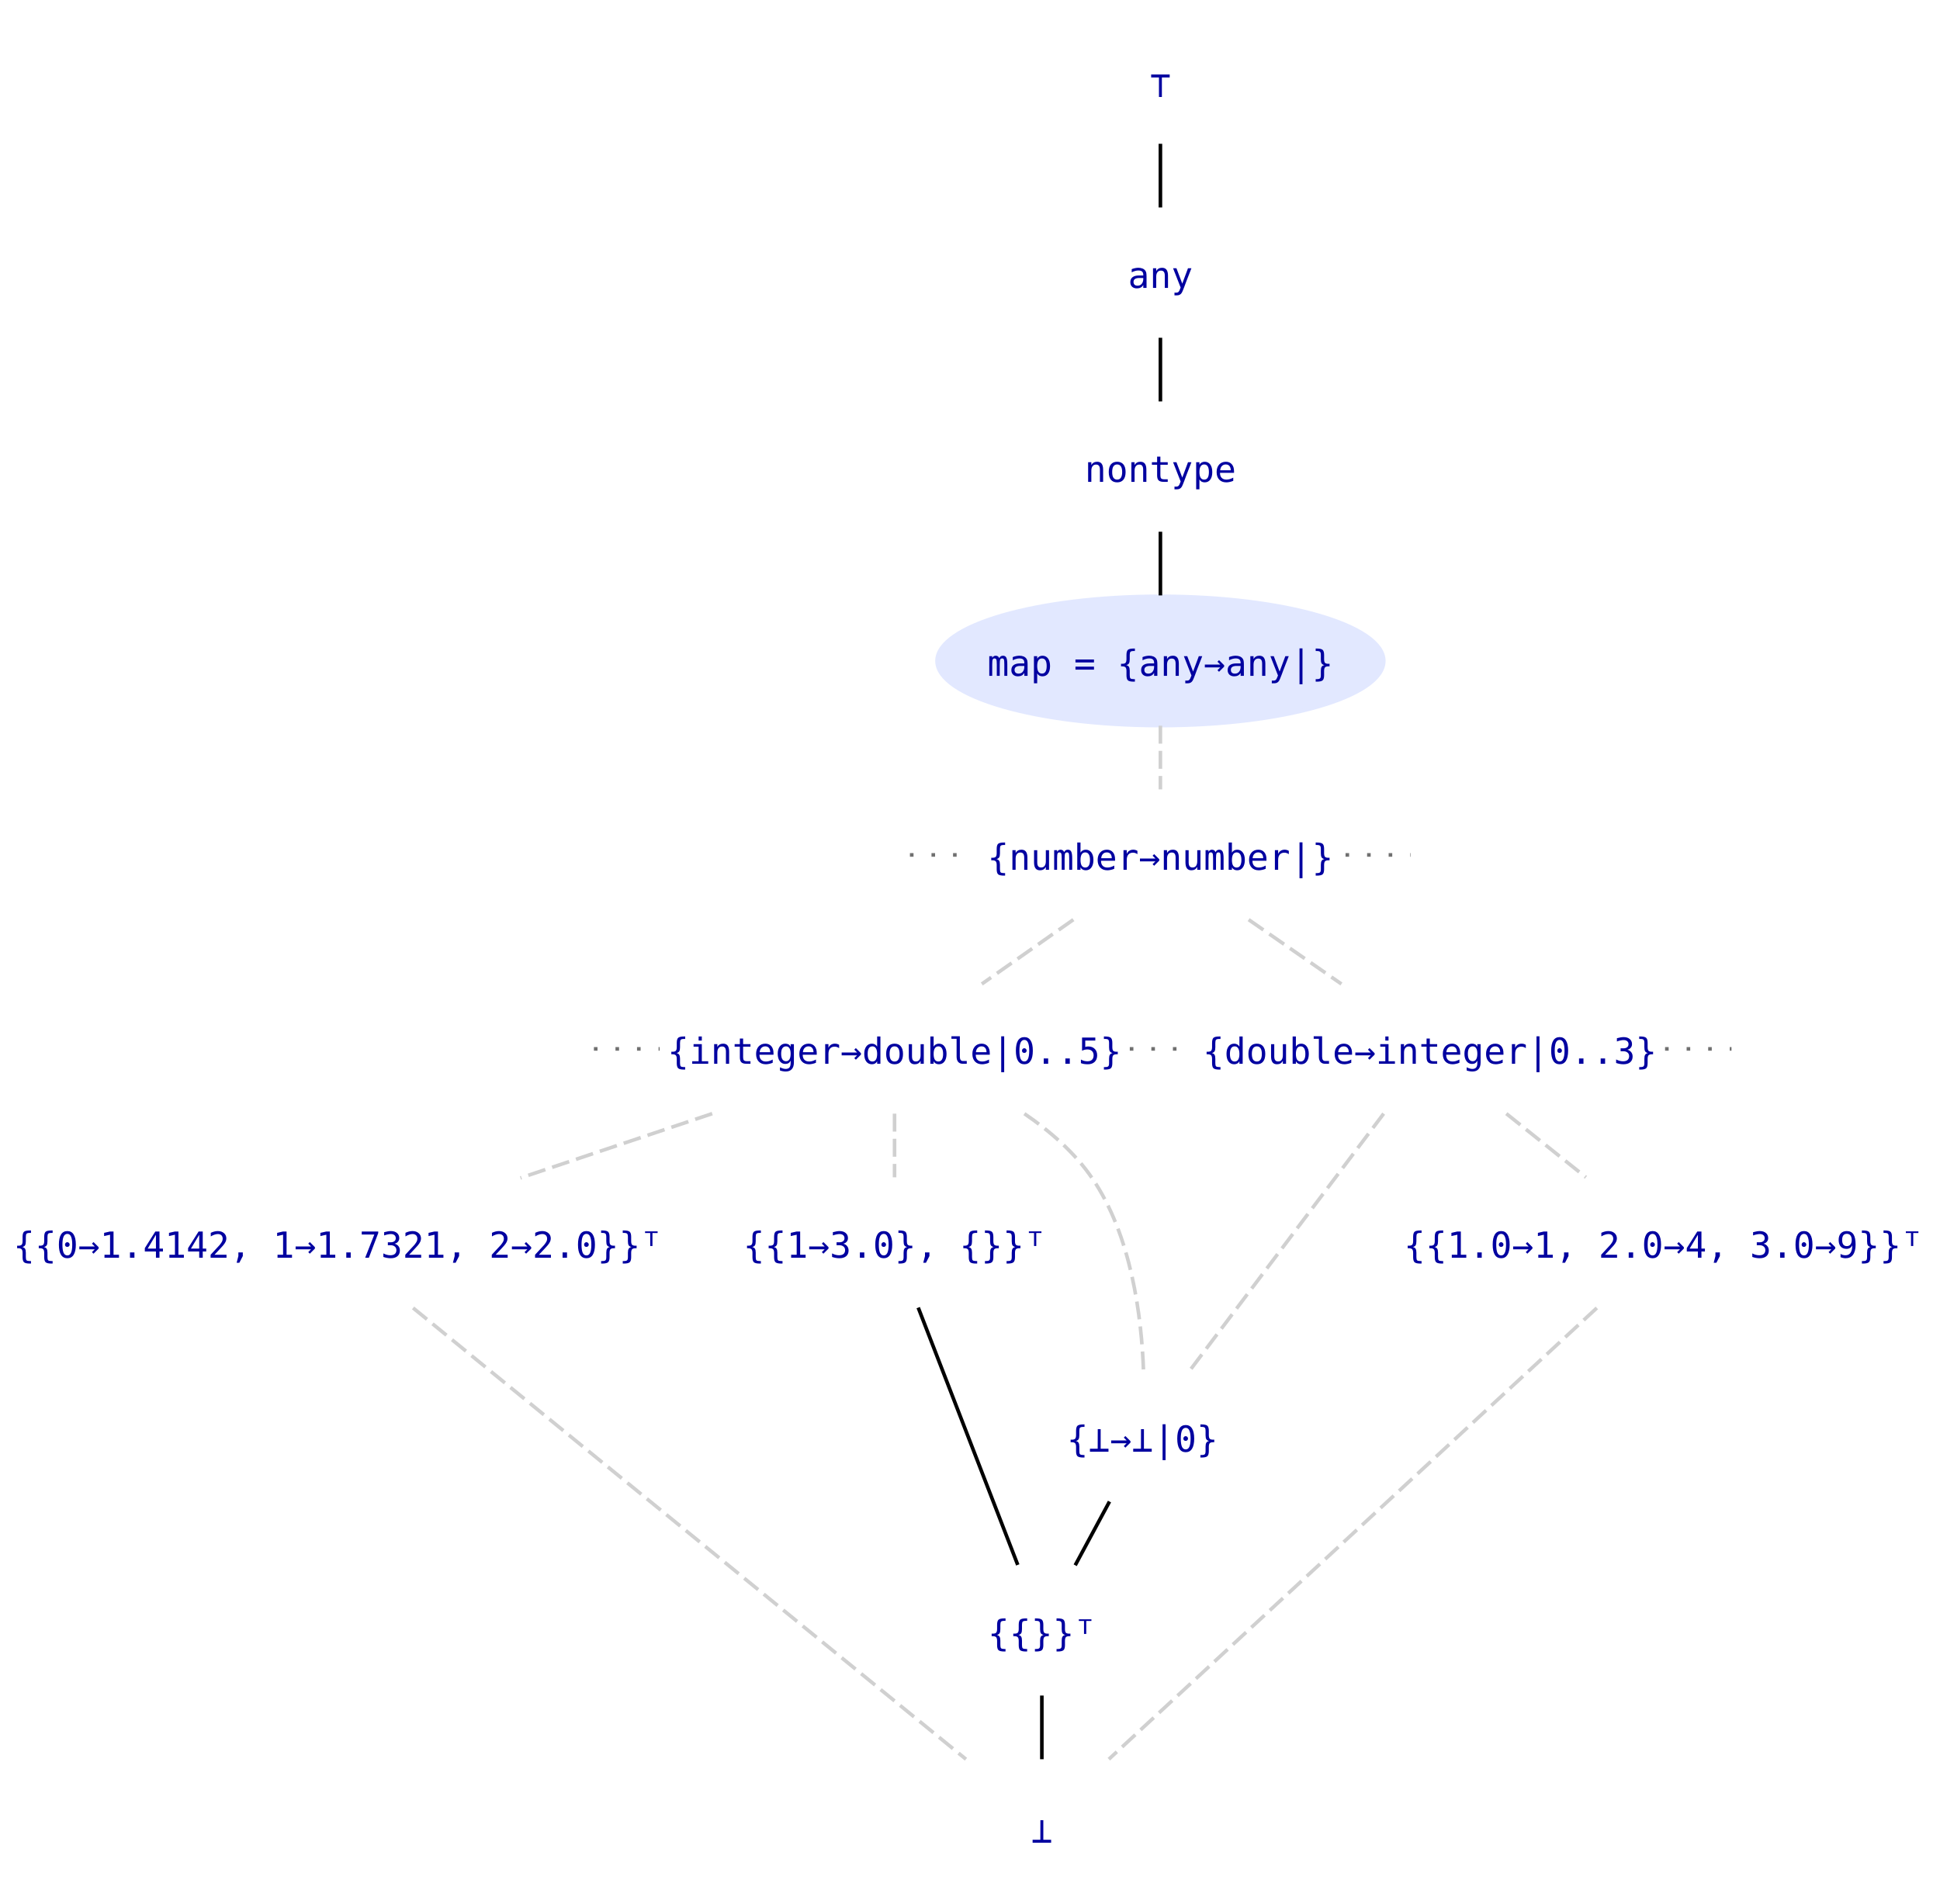
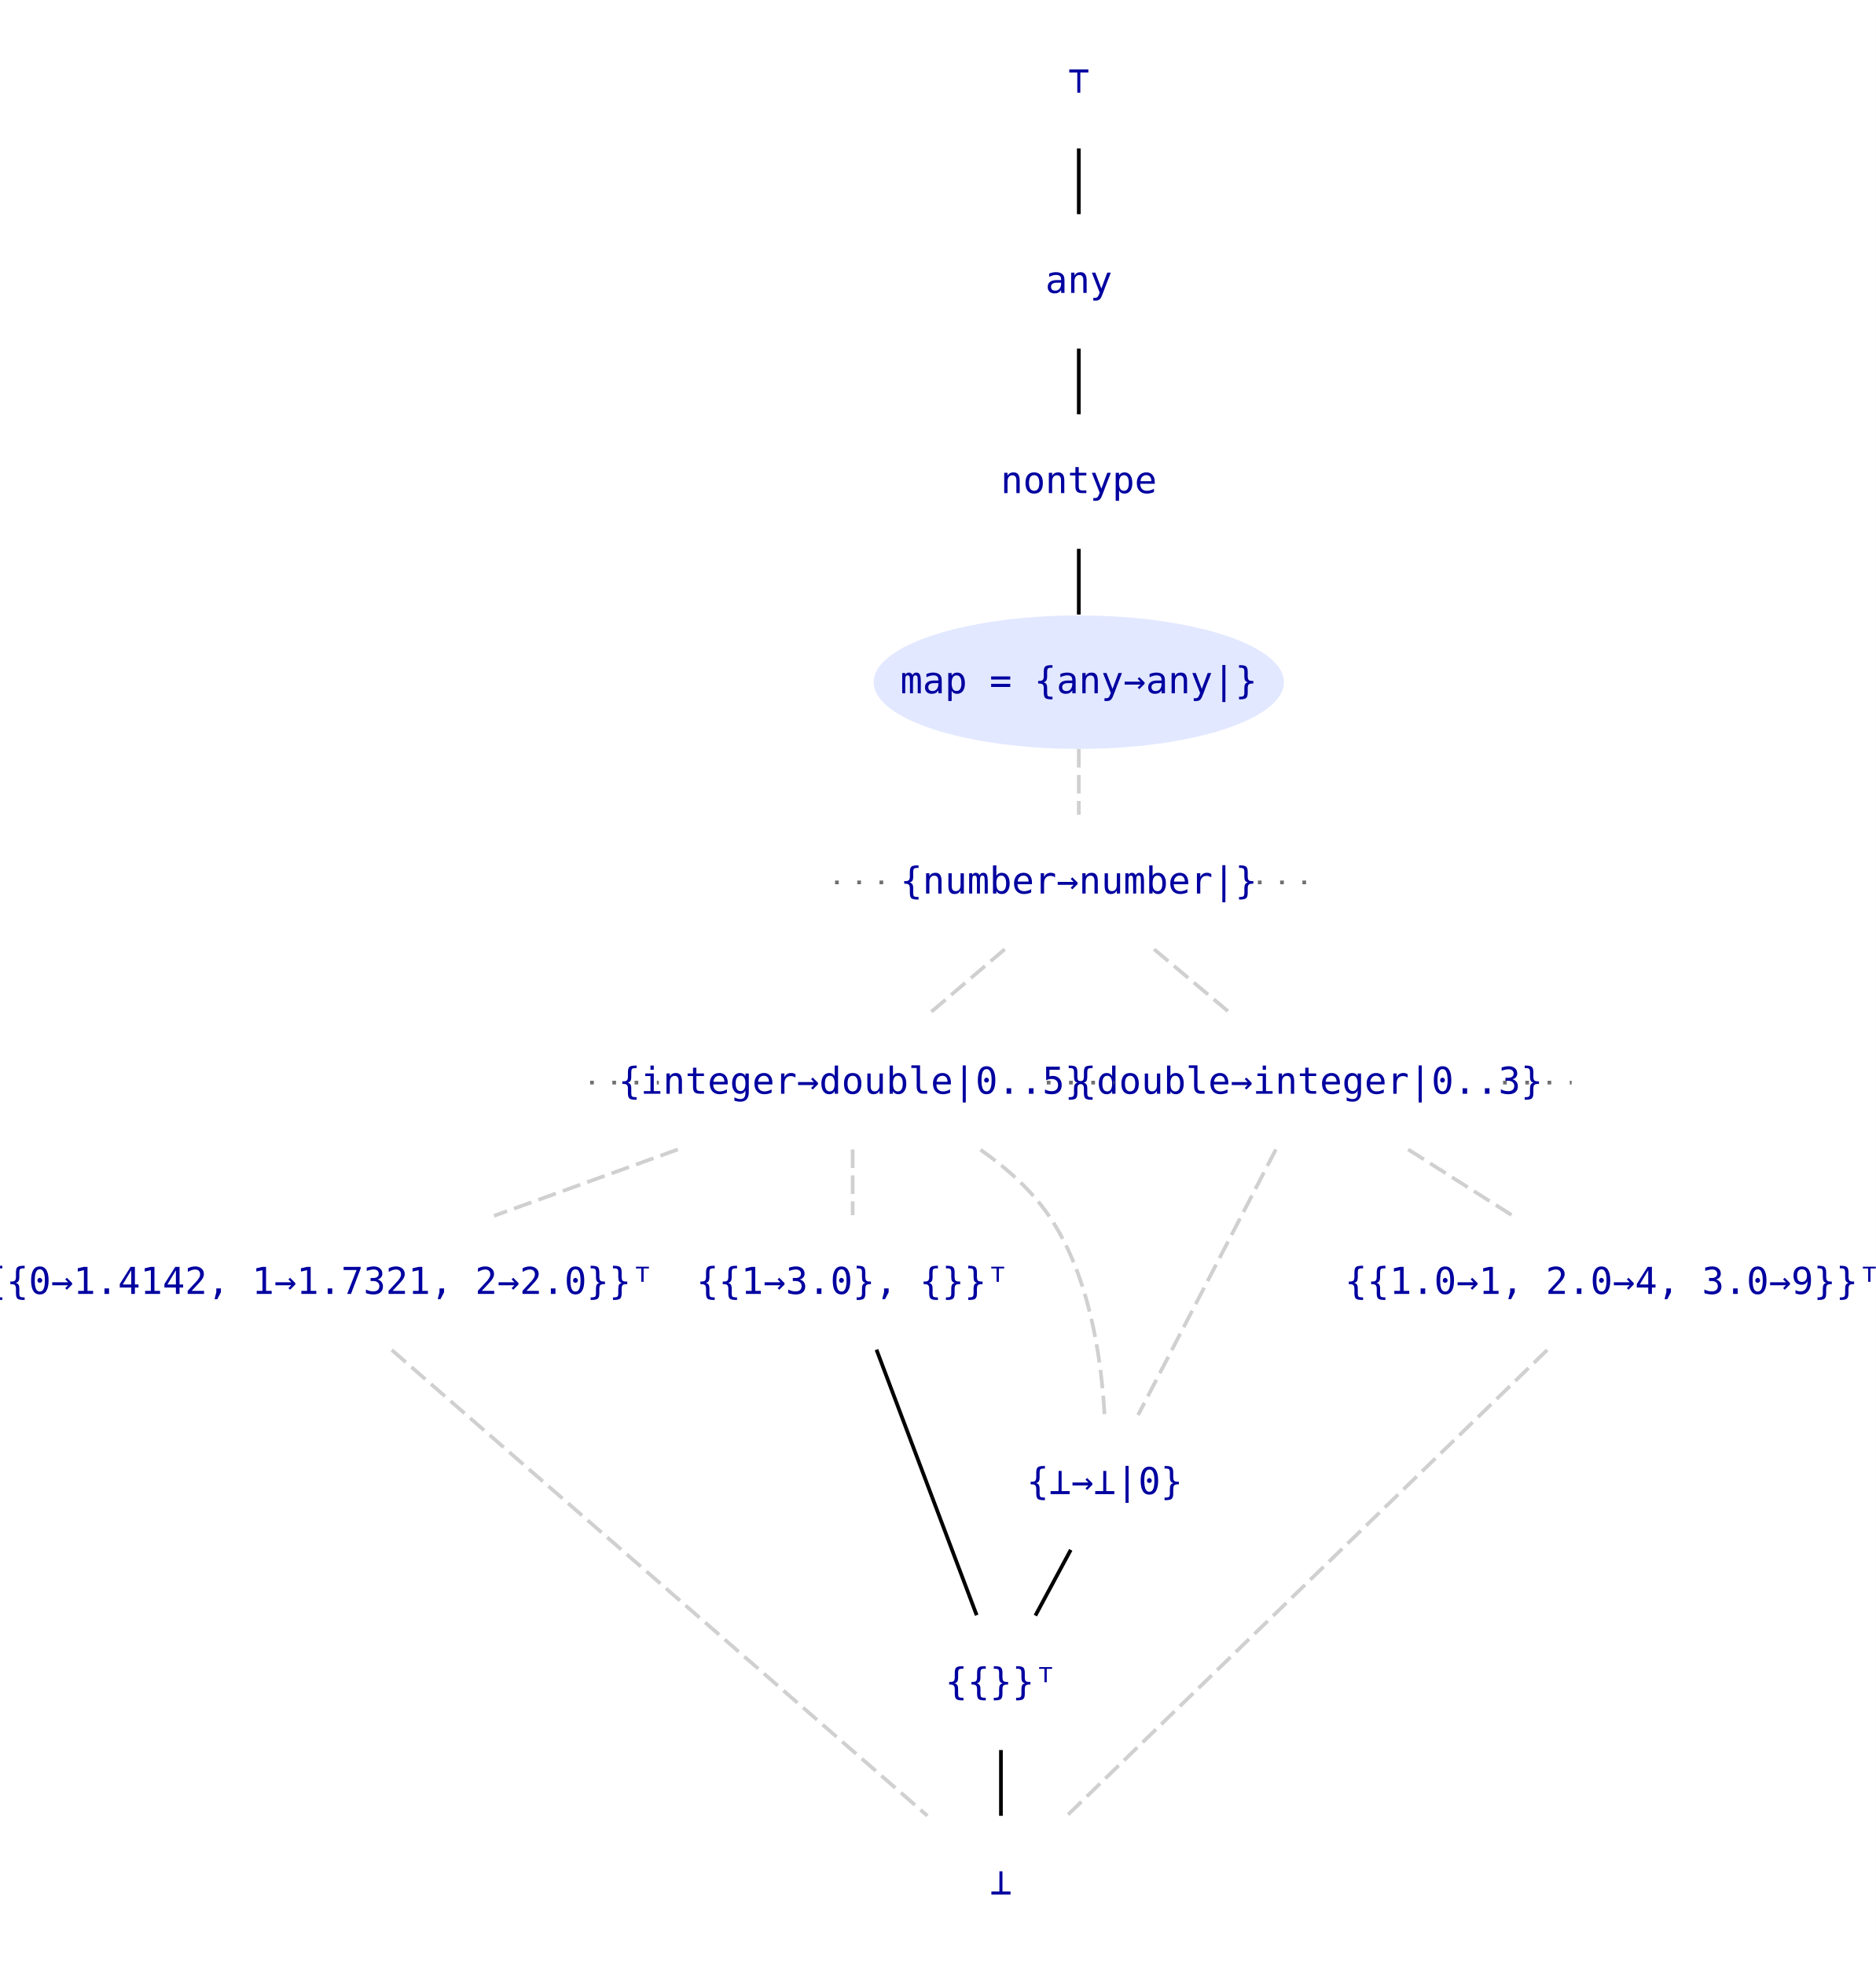
- <svg xmlns="http://www.w3.org/2000/svg" xmlns:xlink="http://www.w3.org/1999/xlink" width="540pt" height="530pt" viewBox="0.00 0.00 540.00 530.00">
-   <g id="graph1" class="graph" transform="scale(1 1) rotate(0) translate(4 526)">
-     <polygon fill="white" stroke="white" points="-4,5 -4,-526 537,-526 537,5 -4,5" />
+ <svg xmlns="http://www.w3.org/2000/svg" xmlns:xlink="http://www.w3.org/1999/xlink" width="506pt" height="530pt" viewBox="0.00 0.00 506.00 530.00">
+   <g id="graph0" class="graph" transform="scale(1 1) rotate(0) translate(4 526)">
+     <polygon fill="white" stroke="none" points="-4,4 -4,-526 502,-526 502,4 -4,4" />
    <g id="node1" class="node">
-       <a xlink:href="/about-avail/documentation/type-system/types-top.html" xlink:title="⊤" target="_top">
-         <text text-anchor="middle" x="319" y="-499" font-family="Consolas" font-size="10.00" fill="#0000a0">⊤</text>
-       </a>
+       <g id="a_node1">
+         <a xlink:href="/about-avail/documentation/type-system/types-top.html" xlink:title="⊤" target="_top">
+           <text text-anchor="middle" x="287" y="-501" font-family="Consolas" font-size="10.00" fill="#0000a0">⊤</text>
+         </a>
+       </g>
    </g>
    <g id="node2" class="node">
-       <a xlink:href="/about-avail/documentation/type-system/types-any.html" xlink:title="any" target="_top">
-         <text text-anchor="middle" x="319" y="-445.854" font-family="Consolas" font-size="10.00" fill="#0000a0">any</text>
-       </a>
+       <g id="a_node2">
+         <a xlink:href="/about-avail/documentation/type-system/types-any.html" xlink:title="any" target="_top">
+           <text text-anchor="middle" x="287" y="-447" font-family="Consolas" font-size="10.00" fill="#0000a0">any</text>
+         </a>
+       </g>
+     </g>
+     <g id="edge1" class="edge">
+       <path fill="none" stroke="black" d="M287,-485.973C287,-480.286 287,-473.946 287,-468.243" />
+     </g>
+     <g id="node3" class="node">
+       <g id="a_node3">
+         <a xlink:href="/about-avail/documentation/type-system/types-nontype.html" xlink:title="nontype" target="_top">
+           <text text-anchor="middle" x="287" y="-393" font-family="Consolas" font-size="10.00" fill="#0000a0">nontype</text>
+         </a>
+       </g>
    </g>
    <g id="edge2" class="edge">
-       <path fill="none" stroke="black" d="M319,-485.973C319,-480.286 319,-473.946 319,-468.243" />
+       <path fill="none" stroke="black" d="M287,-431.973C287,-426.286 287,-419.946 287,-414.243" />
    </g>
-     <g id="node3" class="node">
-       <a xlink:href="/about-avail/documentation/type-system/types-nontype.html" xlink:title="nontype" target="_top">
-         <text text-anchor="middle" x="319" y="-391.854" font-family="Consolas" font-size="10.00" fill="#0000a0">nontype</text>
-       </a>
+     <g id="node4" class="node">
+       <g id="a_node4">
+         <a xlink:href="/about-avail/documentation/type-system/types-map.html" xlink:title="map = {any→any|}" target="_top">
+           <ellipse fill="#e2e8ff" stroke="none" cx="287" cy="-342" rx="55.334" ry="18" />
+           <text text-anchor="middle" x="287" y="-339" font-family="Consolas" font-size="10.00" fill="#0000a0">map = {any→any|}</text>
+         </a>
+       </g>
    </g>
    <g id="edge3" class="edge">
-       <path fill="none" stroke="black" d="M319,-431.973C319,-426.286 319,-419.946 319,-414.243" />
+       <path fill="none" stroke="black" d="M287,-377.973C287,-372.286 287,-365.946 287,-360.243" />
    </g>
-     <g id="node4" class="node">
-       <a xlink:href="/about-avail/documentation/type-system/types-map.html" xlink:title="map = {any→any|}" target="_top">
-         <ellipse fill="#e2e8ff" stroke="#e2e8ff" cx="319" cy="-342" rx="62.182" ry="18" />
-         <text text-anchor="middle" x="319" y="-337.854" font-family="Consolas" font-size="10.00" fill="#0000a0">map = {any→any|}</text>
-       </a>
+     <g id="node6" class="node">
+       <text text-anchor="middle" x="287" y="-285" font-family="Consolas" font-size="10.00" fill="#0000a0">{number→number|}</text>
    </g>
    <g id="edge4" class="edge">
-       <path fill="none" stroke="black" d="M319,-377.973C319,-372.286 319,-365.946 319,-360.243" />
-     </g>
-     <g id="node6" class="node">
-       <text text-anchor="middle" x="319" y="-283.854" font-family="Consolas" font-size="10.00" fill="#0000a0">{number→number|}</text>
-     </g>
-     <g id="edge6" class="edge">
-       <path fill="none" stroke="#d0d0d0" stroke-dasharray="5,2" d="M319,-323.973C319,-318.286 319,-311.946 319,-306.243" />
+       <path fill="none" stroke="#d0d0d0" stroke-dasharray="5,2" d="M287,-323.973C287,-318.286 287,-311.946 287,-306.243" />
    </g>
    <g id="node5" class="node" />
-     <g id="edge9" class="edge">
-       <path fill="none" stroke="#707070" stroke-dasharray="1,5" d="M249.281,-288C255.273,-288 261.264,-288 267.256,-288" />
+     <g id="edge5" class="edge">
+       <path fill="none" stroke="#707070" stroke-dasharray="1,5" d="M221.246,-288C227.068,-288 232.89,-288 238.712,-288" />
    </g>
    <g id="node7" class="node" />
-     <g id="edge10" class="edge">
-       <path fill="none" stroke="#707070" stroke-dasharray="1,5" d="M370.531,-288C376.57,-288 382.609,-288 388.648,-288" />
+     <g id="edge6" class="edge">
+       <path fill="none" stroke="#707070" stroke-dasharray="1,5" d="M335.316,-288C341.135,-288 346.953,-288 352.771,-288" />
    </g>
    <g id="node9" class="node">
-       <text text-anchor="middle" x="245" y="-229.854" font-family="Consolas" font-size="10.00" fill="#0000a0">{integer→double|0..5}</text>
+       <text text-anchor="middle" x="226" y="-231" font-family="Consolas" font-size="10.00" fill="#0000a0">{integer→double|0..5}</text>
+     </g>
+     <g id="edge7" class="edge">
+       <path fill="none" stroke="#d0d0d0" stroke-dasharray="5,2" d="M267.026,-269.973C260.355,-264.286 252.918,-257.946 246.227,-252.243" />
+     </g>
+     <g id="node10" class="node">
+       <text text-anchor="middle" x="349" y="-231" font-family="Consolas" font-size="10.00" fill="#0000a0">{double→integer|0..3}</text>
+     </g>
+     <g id="edge8" class="edge">
+       <path fill="none" stroke="#d0d0d0" stroke-dasharray="5,2" d="M307.301,-269.973C314.082,-264.286 321.641,-257.946 328.441,-252.243" />
+     </g>
+     <g id="node8" class="node" />
+     <g id="edge9" class="edge">
+       <path fill="none" stroke="#707070" stroke-dasharray="1,5" d="M155.18,-234C161.358,-234 167.536,-234 173.715,-234" />
+     </g>
+     <g id="edge10" class="edge">
+       <path fill="none" stroke="#707070" stroke-dasharray="1,5" d="M278.371,-234C284.441,-234 290.51,-234 296.58,-234" />
+     </g>
+     <g id="node12" class="node">
+       <text text-anchor="middle" x="226" y="-177" font-family="Consolas" font-size="10.00" fill="#0000a0">{{1→3.0}, {}}ᵀ</text>
+     </g>
+     <g id="edge12" class="edge">
+       <path fill="none" stroke="#d0d0d0" stroke-dasharray="5,2" d="M226,-215.973C226,-210.286 226,-203.946 226,-198.243" />
+     </g>
+     <g id="node13" class="node">
+       <text text-anchor="middle" x="82" y="-177" font-family="Consolas" font-size="10.00" fill="#0000a0">{{0→1.4142, 1→1.7321, 2→2.0}}ᵀ</text>
    </g>
    <g id="edge13" class="edge">
-       <path fill="none" stroke="#d0d0d0" stroke-dasharray="5,2" d="M294.77,-269.973C286.592,-264.227 277.466,-257.814 269.285,-252.065" />
+       <path fill="none" stroke="#d0d0d0" stroke-dasharray="5,2" d="M178.849,-215.973C162.936,-210.227 145.178,-203.814 129.257,-198.065" />
    </g>
-     <g id="node10" class="node">
-       <text text-anchor="middle" x="394" y="-229.854" font-family="Consolas" font-size="10.00" fill="#0000a0">{double→integer|0..3}</text>
+     <g id="node15" class="node">
+       <text text-anchor="middle" x="294" y="-123" font-family="Consolas" font-size="10.00" fill="#0000a0">{⊥→⊥|0}</text>
+     </g>
+     <g id="edge15" class="edge">
+       <path fill="none" stroke="#d0d0d0" stroke-dasharray="5,2" d="M260.492,-215.889C267.524,-210.982 274.222,-205.019 279,-198 289.918,-181.962 293.128,-159.526 293.953,-144.194" />
+     </g>
+     <g id="node11" class="node" />
+     <g id="edge11" class="edge">
+       <path fill="none" stroke="#707070" stroke-dasharray="1,5" d="M401.445,-234C407.614,-234 413.783,-234 419.952,-234" />
+     </g>
+     <g id="node14" class="node">
+       <text text-anchor="middle" x="431" y="-177" font-family="Consolas" font-size="10.00" fill="#0000a0">{{1.0→1, 2.0→4, 3.0→9}}ᵀ</text>
    </g>
    <g id="edge14" class="edge">
-       <path fill="none" stroke="#d0d0d0" stroke-dasharray="5,2" d="M343.558,-269.973C351.846,-264.227 361.095,-257.814 369.387,-252.065" />
+       <path fill="none" stroke="#d0d0d0" stroke-dasharray="5,2" d="M375.85,-215.973C384.911,-210.227 395.024,-203.814 404.09,-198.065" />
    </g>
-     <g id="node8" class="node" />
-     <g id="edge17" class="edge">
-       <path fill="none" stroke="#707070" stroke-dasharray="1,5" d="M161.316,-234C167.418,-234 173.52,-234 179.622,-234" />
+     <g id="edge16" class="edge">
+       <path fill="none" stroke="#d0d0d0" stroke-dasharray="5,2" d="M340.163,-215.969C329.96,-196.306 313.268,-164.135 302.997,-144.341" />
    </g>
-     <g id="edge18" class="edge">
-       <path fill="none" stroke="#707070" stroke-dasharray="1,5" d="M310.479,-234C316.46,-234 322.441,-234 328.423,-234" />
+     <g id="node16" class="node">
+       <text text-anchor="middle" x="266" y="-69" font-family="Consolas" font-size="10.00" fill="#0000a0">{{}}ᵀ</text>
    </g>
-     <g id="node12" class="node">
-       <text text-anchor="middle" x="245" y="-175.854" font-family="Consolas" font-size="10.00" fill="#0000a0">{{1→3.0}, {}}ᵀ</text>
+     <g id="edge20" class="edge">
+       <path fill="none" stroke="black" d="M232.427,-161.969C239.847,-142.306 251.987,-110.135 259.456,-90.341" />
+     </g>
+     <g id="node17" class="node">
+       <g id="a_node17">
+         <a xlink:href="/about-avail/documentation/type-system/types-bottom.html" xlink:title="⊥" target="_top">
+           <text text-anchor="middle" x="266" y="-15" font-family="Consolas" font-size="10.00" fill="#0000a0">⊥</text>
+         </a>
+       </g>
    </g>
    <g id="edge22" class="edge">
-       <path fill="none" stroke="#d0d0d0" stroke-dasharray="5,2" d="M245,-215.973C245,-210.286 245,-203.946 245,-198.243" />
-     </g>
-     <g id="node13" class="node">
-       <text text-anchor="middle" x="90" y="-175.854" font-family="Consolas" font-size="10.00" fill="#0000a0">{{0→1.4142, 1→1.7321, 2→2.0}}ᵀ</text>
+       <path fill="none" stroke="#d0d0d0" stroke-dasharray="5,2" d="M101.691,-161.877C137.013,-131.162 210.751,-67.042 246.172,-36.242" />
    </g>
    <g id="edge23" class="edge">
-       <path fill="none" stroke="#d0d0d0" stroke-dasharray="5,2" d="M194.247,-215.973C177.119,-210.227 158.004,-203.814 140.867,-198.065" />
+       <path fill="none" stroke="#d0d0d0" stroke-dasharray="5,2" d="M413.342,-161.877C381.667,-131.162 315.544,-67.042 283.78,-36.242" />
    </g>
-     <g id="node15" class="node">
-       <text text-anchor="middle" x="314" y="-121.854" font-family="Consolas" font-size="10.00" fill="#0000a0">{⊥→⊥|0}</text>
+     <g id="edge21" class="edge">
+       <path fill="none" stroke="black" d="M284.832,-107.973C281.77,-102.286 278.356,-95.946 275.285,-90.243" />
    </g>
-     <g id="edge28" class="edge">
-       <path fill="none" stroke="#d0d0d0" stroke-dasharray="5,2" d="M281.139,-215.956C288.329,-211.072 295.148,-205.102 300,-198 310.915,-182.024 313.764,-159.576 314.302,-144.224" />
-     </g>
-     <g id="node11" class="node" />
-     <g id="edge19" class="edge">
-       <path fill="none" stroke="#707070" stroke-dasharray="1,5" d="M459.473,-234C465.638,-234 471.803,-234 477.968,-234" />
-     </g>
-     <g id="node14" class="node">
-       <text text-anchor="middle" x="459" y="-175.854" font-family="Consolas" font-size="10.00" fill="#0000a0">{{1.0→1, 2.0→4, 3.0→9}}ᵀ</text>
-     </g>
-     <g id="edge25" class="edge">
-       <path fill="none" stroke="#d0d0d0" stroke-dasharray="5,2" d="M415.283,-215.973C422.392,-210.286 430.317,-203.946 437.446,-198.243" />
-     </g>
-     <g id="edge29" class="edge">
-       <path fill="none" stroke="#d0d0d0" stroke-dasharray="5,2" d="M381.147,-215.969C366.306,-196.306 342.026,-164.135 327.087,-144.341" />
-     </g>
-     <g id="node16" class="node">
-       <text text-anchor="middle" x="286" y="-67.855" font-family="Consolas" font-size="10.00" fill="#0000a0">{{}}ᵀ</text>
-     </g>
-     <g id="edge37" class="edge">
-       <path fill="none" stroke="black" d="M251.587,-161.969C259.193,-142.306 271.637,-110.135 279.293,-90.341" />
-     </g>
-     <g id="node17" class="node">
-       <a xlink:href="/about-avail/documentation/type-system/types-bottom.html" xlink:title="⊥" target="_top">
-         <text text-anchor="middle" x="286" y="-13" font-family="Consolas" font-size="10.00" fill="#0000a0">⊥</text>
-       </a>
-     </g>
-     <g id="edge41" class="edge">
-       <path fill="none" stroke="#d0d0d0" stroke-dasharray="5,2" d="M110.975,-161.877C148.601,-131.162 227.148,-67.042 264.879,-36.242" />
-     </g>
-     <g id="edge42" class="edge">
-       <path fill="none" stroke="#d0d0d0" stroke-dasharray="5,2" d="M440.486,-161.877C407.276,-131.162 337.946,-67.042 304.642,-36.242" />
-     </g>
-     <g id="edge38" class="edge">
-       <path fill="none" stroke="black" d="M304.832,-107.973C301.77,-102.286 298.356,-95.946 295.285,-90.243" />
-     </g>
-     <g id="edge44" class="edge">
-       <path fill="none" stroke="black" d="M286,-53.973C286,-48.286 286,-41.946 286,-36.243" />
+     <g id="edge24" class="edge">
+       <path fill="none" stroke="black" d="M266,-53.973C266,-48.286 266,-41.946 266,-36.243" />
    </g>
  </g>
</svg>
